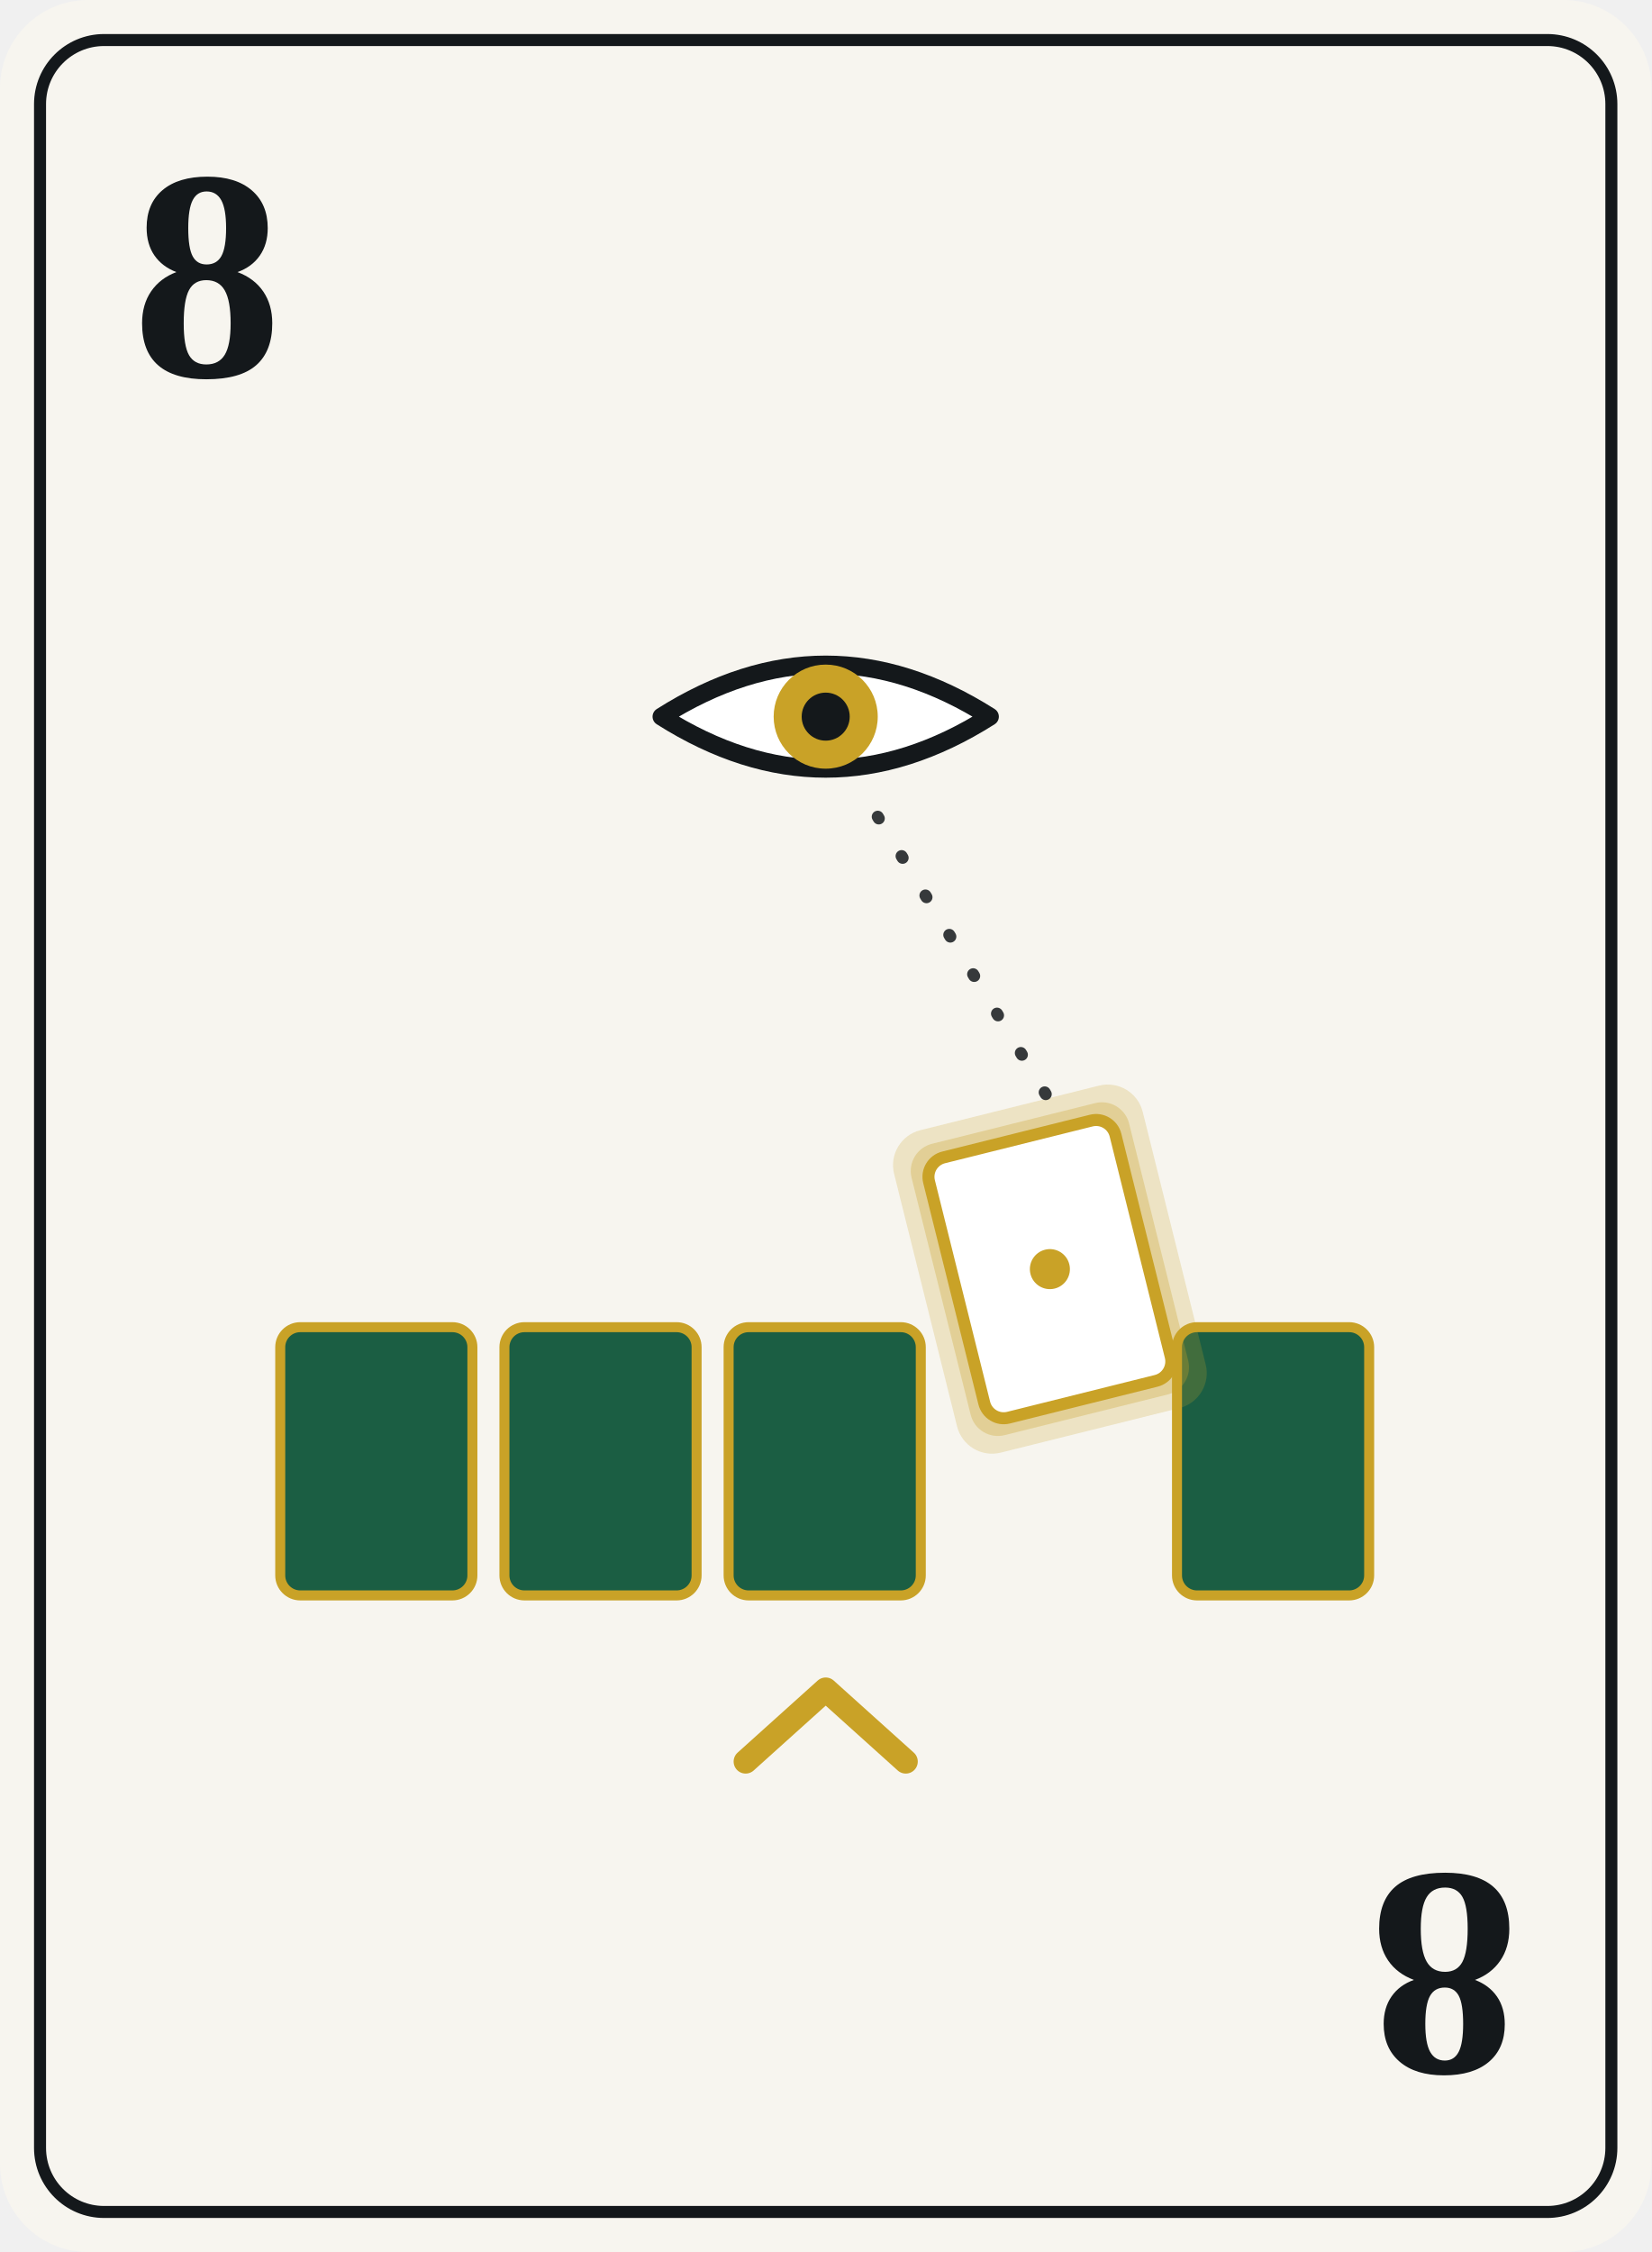
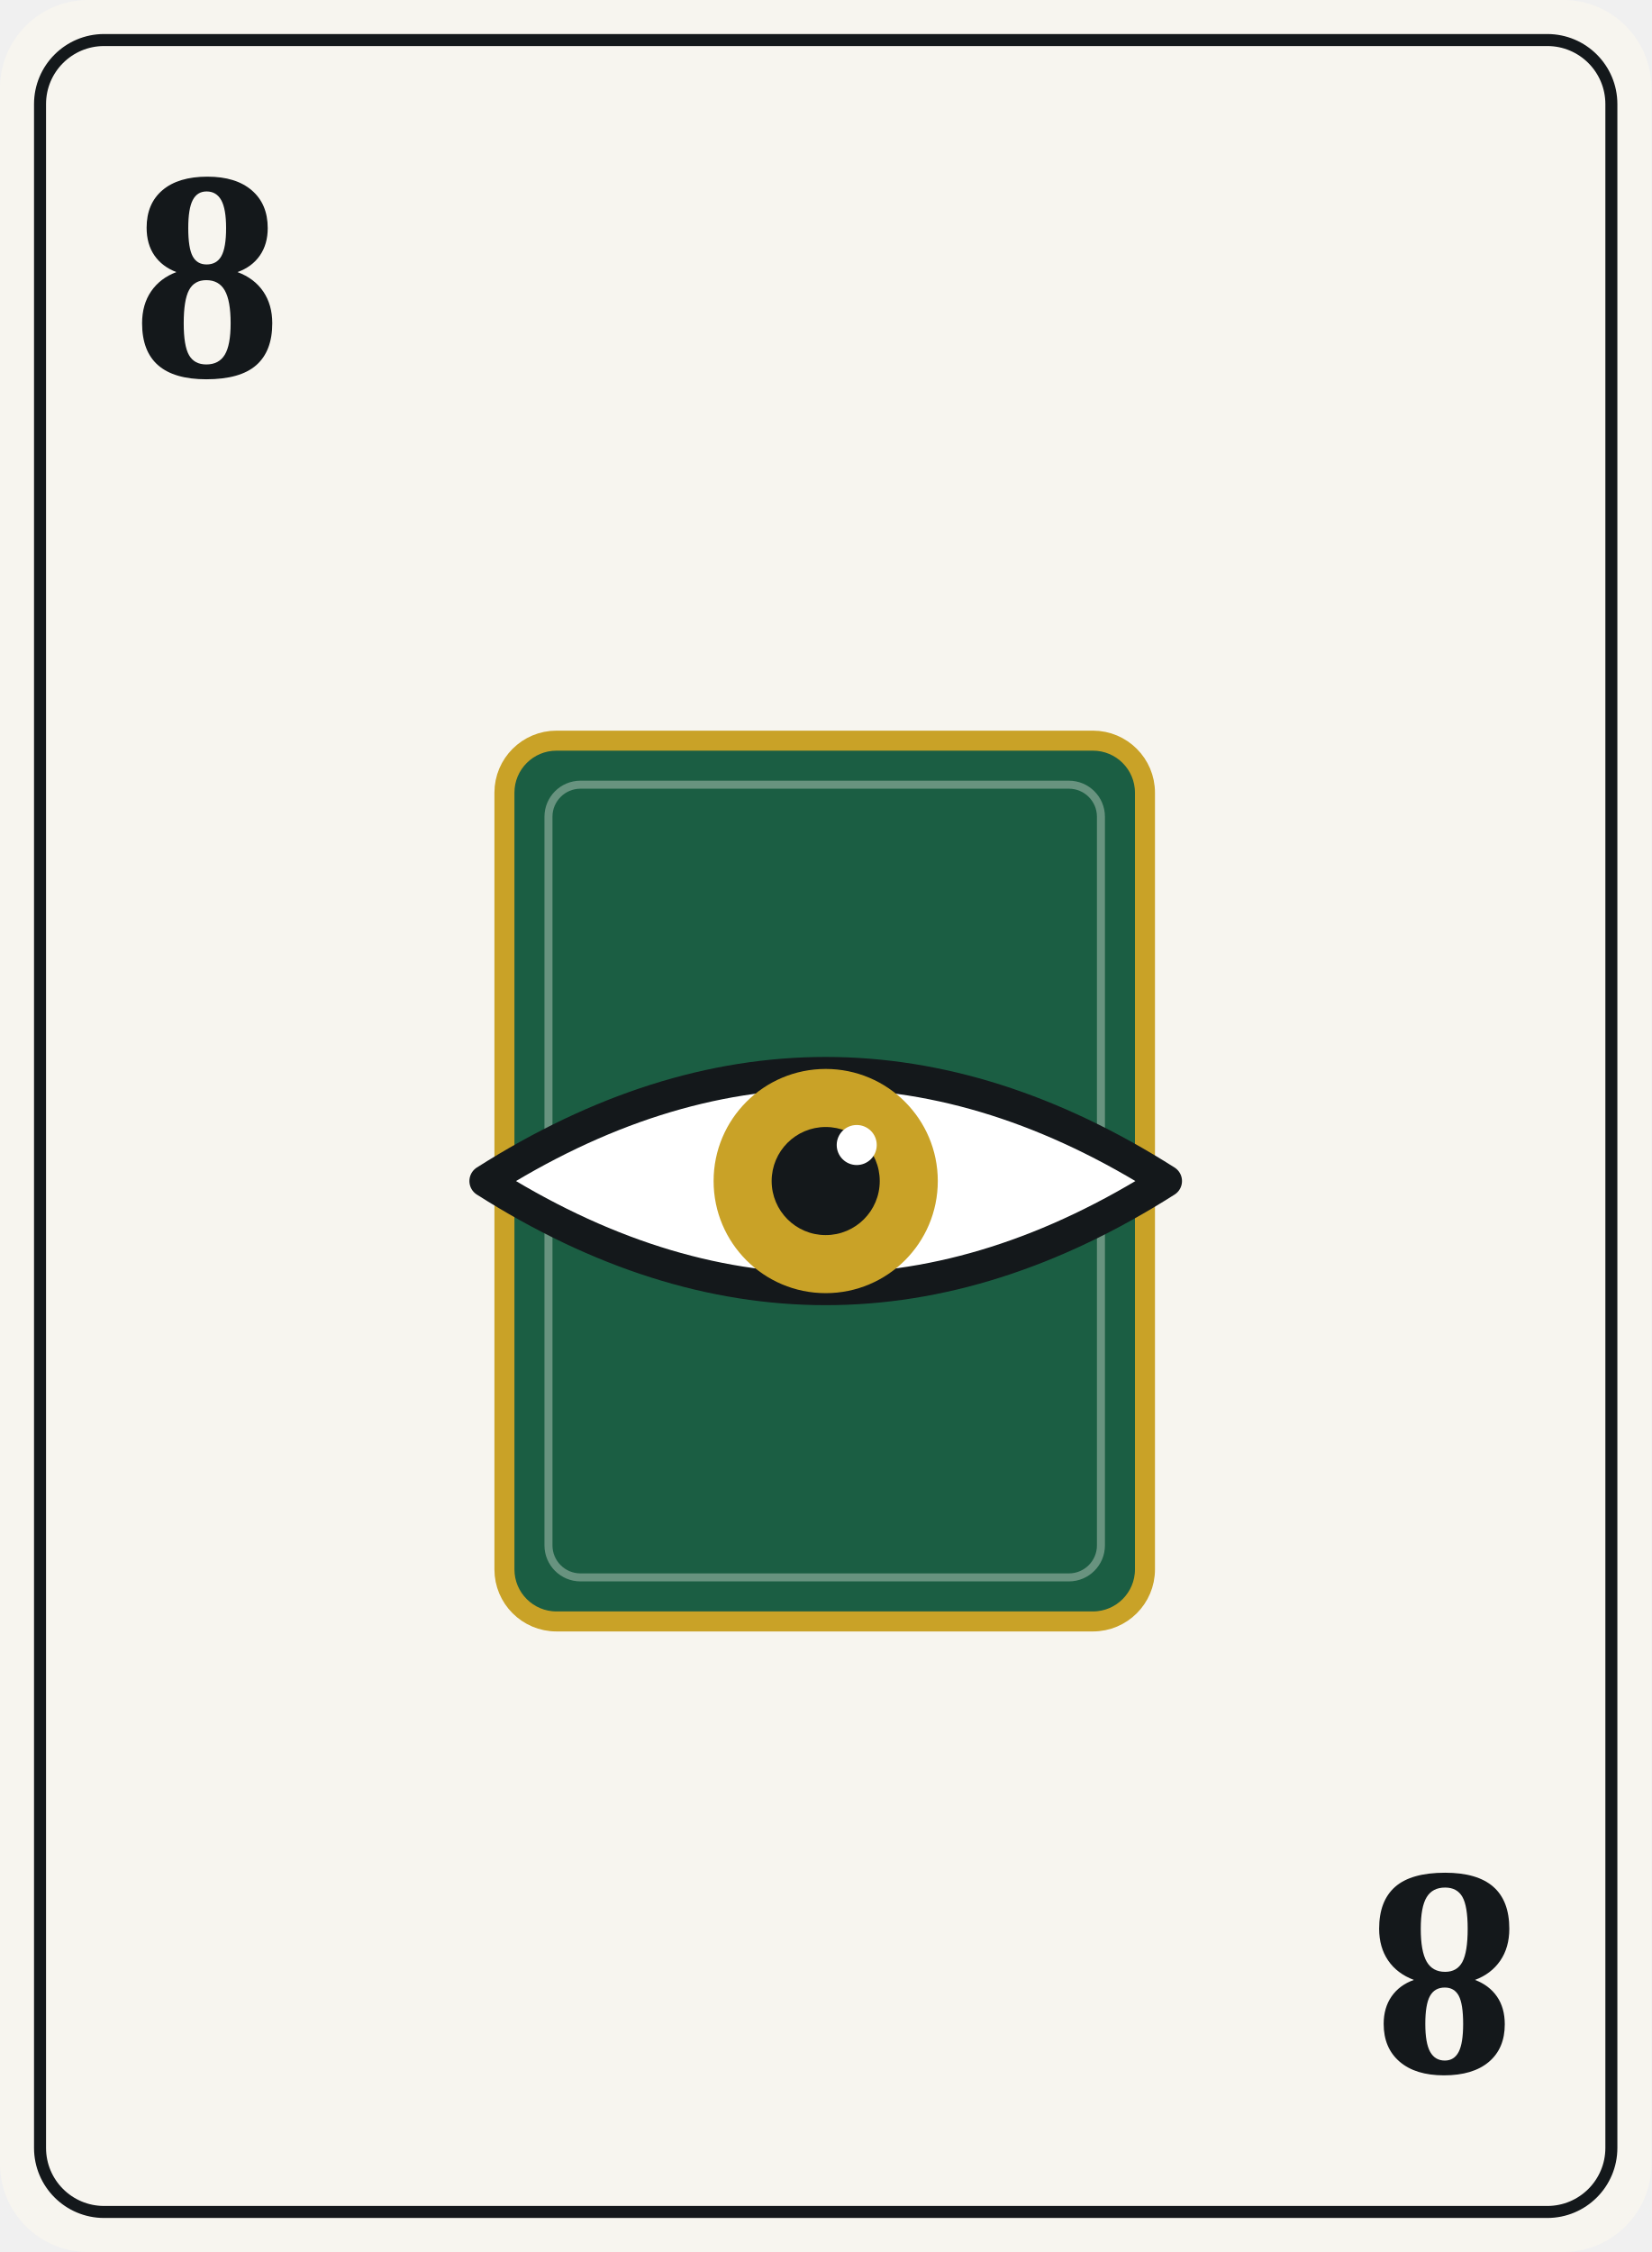
<svg xmlns="http://www.w3.org/2000/svg" viewBox="0 0 825 1125">
  <rect width="825" height="1125" rx="44" fill="#F7F5EF" />
  <rect x="20" y="20" width="785" height="1085" rx="32" fill="none" stroke="#14181B" stroke-width="6" />
  <text x="66" y="188" font-family="Georgia, 'Times New Roman', serif" font-size="150" font-weight="bold" fill="#14181B">8</text>
  <g transform="rotate(180 412.5 562.5)">
    <text x="66" y="188" font-family="Georgia, 'Times New Roman', serif" font-size="150" font-weight="bold" fill="#14181B">8</text>
  </g>
-   <rect x="140" y="663" width="96" height="134" rx="10" fill="#1B5E43" stroke="#C9A227" stroke-width="5" opacity="1.0" />
-   <rect x="252" y="663" width="96" height="134" rx="10" fill="#1B5E43" stroke="#C9A227" stroke-width="5" opacity="1.0" />
-   <rect x="364" y="663" width="96" height="134" rx="10" fill="#1B5E43" stroke="#C9A227" stroke-width="5" opacity="1.0" />
-   <rect x="588" y="663" width="96" height="134" rx="10" fill="#1B5E43" stroke="#C9A227" stroke-width="5" opacity="1.0" />
-   <g transform="rotate(-14 524.5 634)">
-     <rect x="460.5" y="551.0" width="128" height="166" rx="18" fill="#C9A227" opacity="0.22" />
-     <rect x="468.5" y="559.0" width="112" height="150" rx="14" fill="#C9A227" opacity="0.30" />
-     <rect x="476.5" y="567.0" width="96" height="134" rx="10" fill="#FFFFFF" stroke="#C9A227" stroke-width="6" />
-     <circle cx="524.5" cy="634" r="10" fill="#C9A227" />
-   </g>
-   <path d="M 330.5,358 Q 412.5,306.0 494.5,358 Q 412.5,410.0 330.5,358 Z" fill="#FFFFFF" stroke="#14181B" stroke-width="9" stroke-linejoin="round" />
-   <circle cx="412.5" cy="358" r="26" fill="#C9A227" />
-   <circle cx="412.5" cy="358" r="12" fill="#14181B" />
-   <line x1="438.5" y1="408" x2="524.5" y2="550" stroke="#14181B" stroke-width="6" stroke-linecap="round" stroke-dasharray="1 22" opacity="0.85" />
-   <polyline points="372.5,880.0 412.5,844.0 452.5,880.0" fill="none" stroke="#C9A227" stroke-width="12" stroke-linecap="round" stroke-linejoin="round" />
+   <rect x="252" y="370" width="320" height="440" rx="26" fill="#1B5E43" stroke="#C9A227" stroke-width="10" />
+   <rect x="274" y="392" width="276" height="396" rx="16" fill="none" stroke="#F7F5EF" stroke-width="4" opacity="0.35" />
+   <path d="M 242.5,590 Q 412.5,482.0 582.5,590 Q 412.5,698.0 242.5,590 Z" fill="#FFFFFF" stroke="#14181B" stroke-width="16" stroke-linejoin="round" />
+   <circle cx="412.5" cy="590" r="56" fill="#C9A227" />
+   <circle cx="412.5" cy="590" r="27" fill="#14181B" />
+   <circle cx="428" cy="572" r="10" fill="#FFFFFF" />
</svg>
